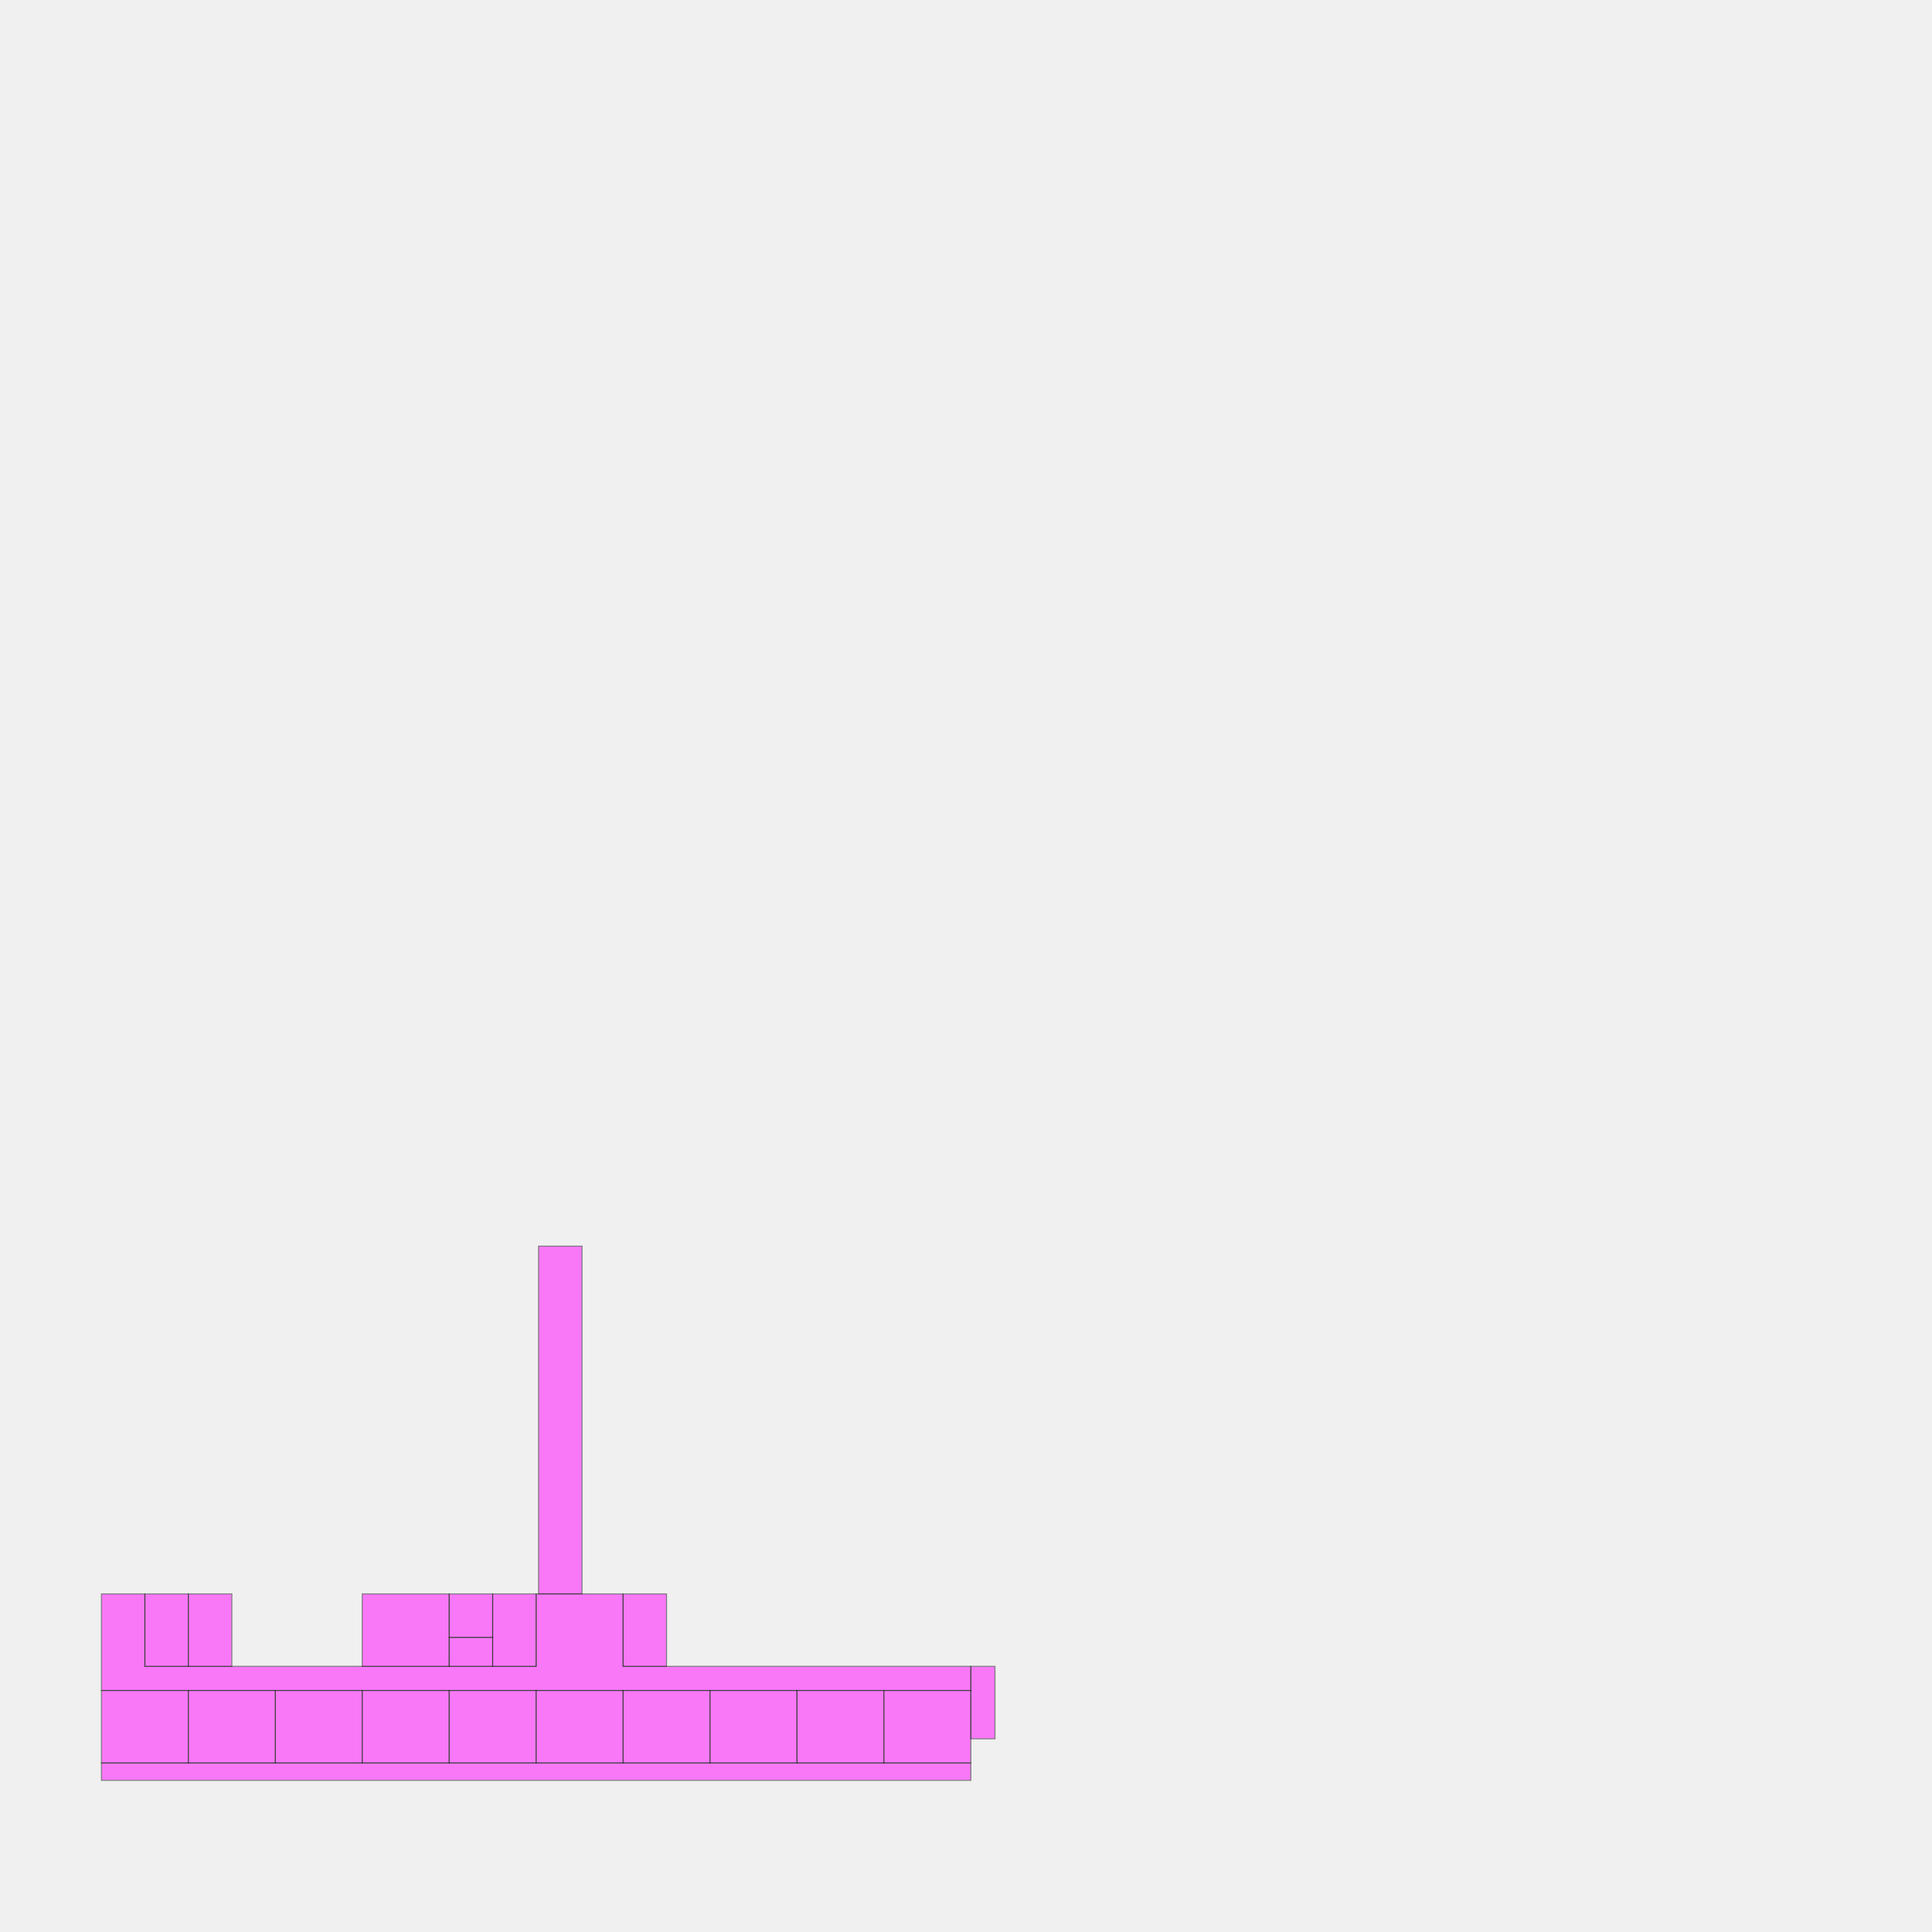
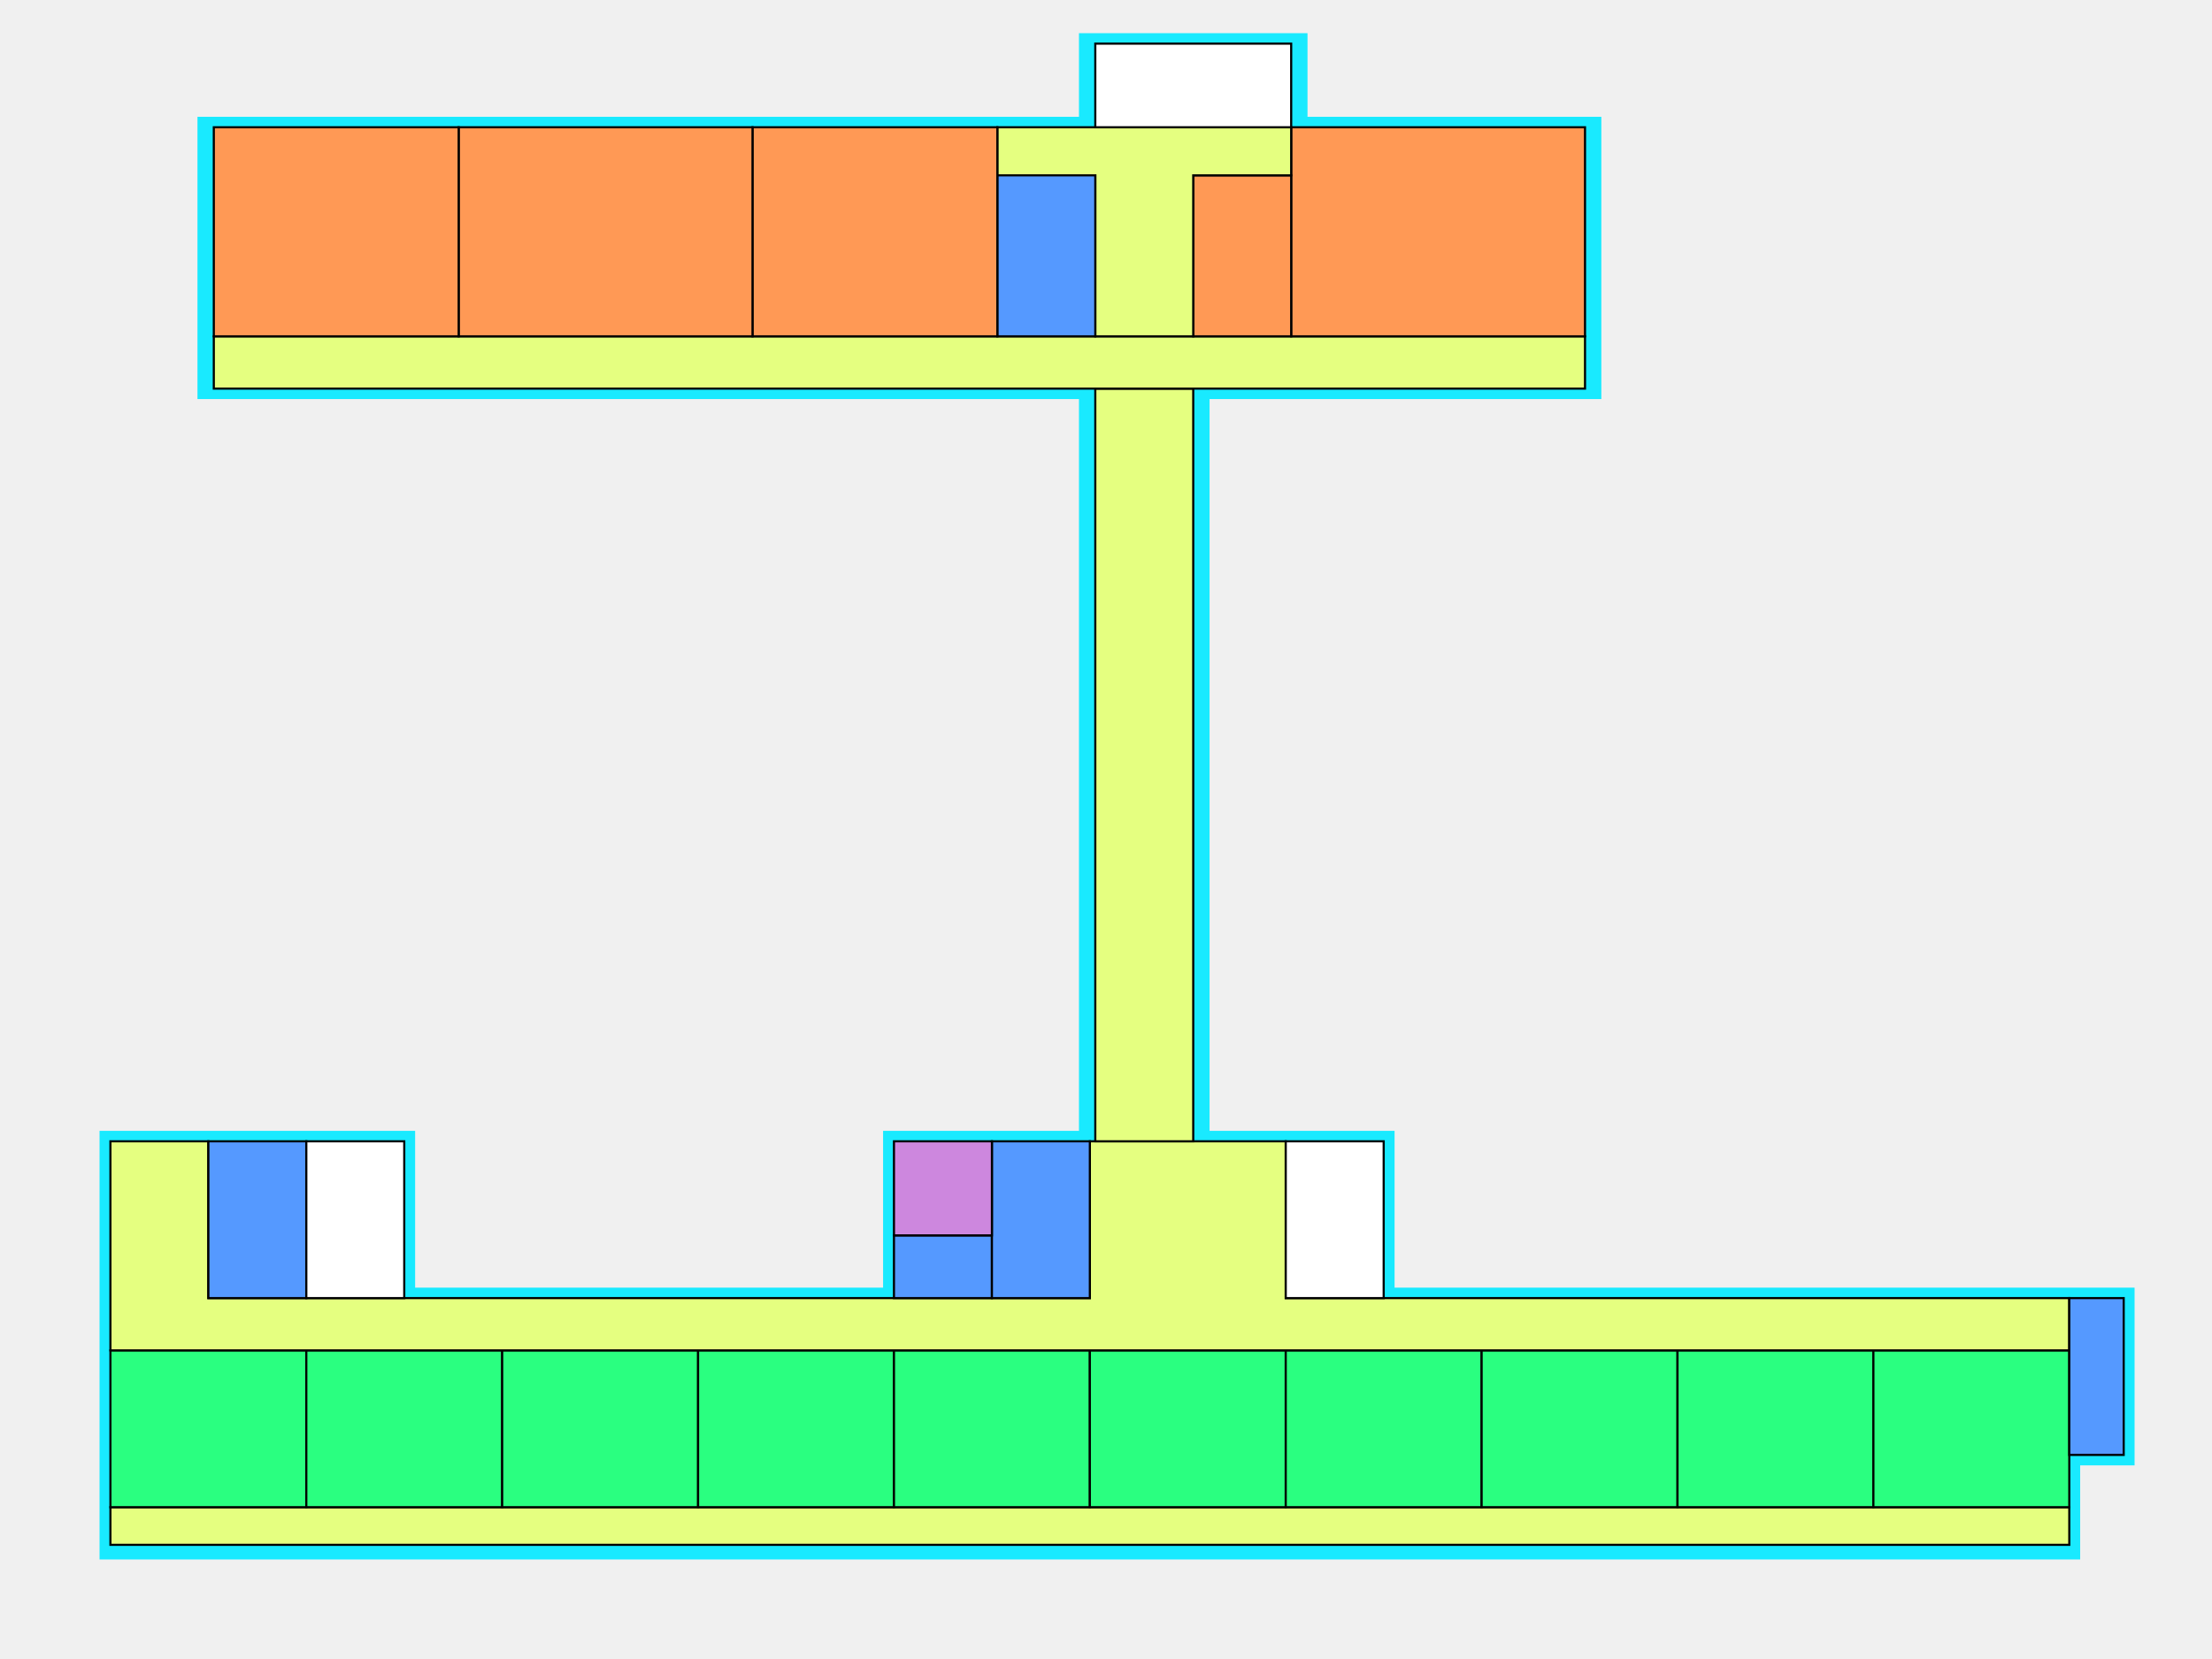
- <svg xmlns="http://www.w3.org/2000/svg" width="20000" height="20000" viewBox="0 0 20000 20000" version="1.1" id="svg1">
+ <svg xmlns="http://www.w3.org/2000/svg" width="1000" height="750" viewBox="0 0 1000 750" version="1.1" id="svg1">
  <defs id="defs1" />
  <g id="layer1">
-     <rect style="opacity:0.5;fill:#ff00ff;stroke:#000000;stroke-width:10;stroke-dasharray:none" id="rect2" width="9000" height="180" x="1050" y="18250" />
-     <rect style="opacity:0.5;fill:#ff00ff;stroke:#000000;stroke-width:10;stroke-dasharray:none" id="rect3" width="900" height="750" x="1050" y="17500" />
-     <rect style="opacity:0.5;fill:#ff00ff;stroke:#000000;stroke-width:10;stroke-dasharray:none" id="rect4" width="900" height="750" x="1950" y="17500" />
-     <rect style="opacity:0.5;fill:#ff00ff;stroke:#000000;stroke-width:10;stroke-dasharray:none" id="rect5" width="900" height="750" x="2850" y="17500" />
-     <rect style="opacity:0.5;fill:#ff00ff;stroke:#000000;stroke-width:10;stroke-dasharray:none" id="rect6" width="900" height="750" x="3750" y="17500" />
-     <rect style="opacity:0.5;fill:#ff00ff;stroke:#000000;stroke-width:10;stroke-dasharray:none" id="rect7" width="900" height="750" x="4650" y="17500" />
-     <rect style="opacity:0.5;fill:#ff00ff;stroke:#000000;stroke-width:10;stroke-dasharray:none" id="rect8" width="900" height="750" x="5550" y="17500" />
-     <rect style="opacity:0.5;fill:#ff00ff;stroke:#000000;stroke-width:10;stroke-dasharray:none" id="rect9" width="900" height="750" x="6450" y="17500" />
-     <rect style="opacity:0.5;fill:#ff00ff;stroke:#000000;stroke-width:10;stroke-dasharray:none" id="rect10" width="900" height="750" x="7350" y="17500" />
-     <rect style="opacity:0.5;fill:#ff00ff;stroke:#000000;stroke-width:10;stroke-dasharray:none" id="rect11" width="900" height="750" x="8250" y="17500" />
-     <rect style="opacity:0.5;fill:#ff00ff;stroke:#000000;stroke-width:10;stroke-dasharray:none" id="rect12" width="900" height="750" x="9150" y="17500" />
-     <path id="rect13" style="opacity:0.5;fill:#ff00ff;stroke:#000000;stroke-width:10;stroke-dasharray:none" d="M 1050 16500 L 1050 17250 L 1050 17500 L 10050 17500 L 10050 17250 L 6450 17250 L 6450 16500 L 5550 16500 L 5550 17250 L 1500 17250 L 1500 16500 L 1050 16500 z " />
-     <rect style="opacity:0.5;fill:#ff00ff;stroke:#000000;stroke-width:10;stroke-dasharray:none" id="rect15" width="450" height="750" x="1500" y="16500" />
-     <rect style="opacity:0.5;fill:#ff00ff;stroke:#000000;stroke-width:10;stroke-dasharray:none" id="rect16" width="450" height="750" x="1950" y="16500" />
-     <rect style="opacity:0.5;fill:#ff00ff;stroke:#000000;stroke-width:10;stroke-dasharray:none" id="rect17" width="900" height="750" x="3750" y="16500" />
-     <rect style="opacity:0.5;fill:#ff00ff;stroke:#000000;stroke-width:10;stroke-dasharray:none" id="rect19" width="450" height="300" x="4650" y="16950" />
-     <rect style="opacity:0.5;fill:#ff00ff;stroke:#000000;stroke-width:10;stroke-dasharray:none" id="rect21" width="450" height="750" x="5100" y="16500" />
-     <rect style="opacity:0.5;fill:#ff00ff;stroke:#000000;stroke-width:10;stroke-dasharray:none" id="rect23" width="450" height="750" x="6450" y="16500" />
-     <rect style="opacity:0.5;fill:#ff00ff;stroke:#000000;stroke-width:10;stroke-dasharray:none" id="rect24" width="450" height="450" x="4650" y="16500" />
-     <rect style="opacity:0.5;fill:#ff00ff;stroke:#000000;stroke-width:10" id="rect1" width="450" height="3600" x="5575" y="12900" />
-     <rect style="opacity:0.5;fill:#ff00ff;stroke:#000000;stroke-width:10" id="rect14" width="250" height="750" x="10050" y="17250" />
+     <path style="opacity:1;fill:#19eaff;fill-opacity:1;stroke:#000000;stroke-width:0;stroke-dasharray:none" d="M 940.401,705 V 662.466 H 965 v -75.617 -4.726 H 630.455 v -70.89 H 546.818 V 180.411 H 723.931 V 52.808 H 591.096 V 15 H 487.781 V 52.808 H 89.278 v 127.603 h 398.503 v 330.822 h -88.556 v 70.89 H 187.674 v -70.89 H 45 V 700.274 705 Z" id="path1" />
+     <rect style="opacity:1;fill:#e5ff80;stroke:#000000;stroke-width:0.964;stroke-dasharray:none" id="rect2" width="885.562" height="17.014" x="49.92" y="681.37" />
+     <rect style="opacity:1;fill:#2aff80;stroke:#000000;stroke-width:0.964;stroke-dasharray:none" id="rect3" width="88.556" height="70.89" x="49.92" y="610.479" />
+     <rect style="opacity:1;fill:#2aff80;stroke:#000000;stroke-width:0.964;stroke-dasharray:none" id="rect4" width="88.556" height="70.89" x="138.476" y="610.479" />
+     <rect style="opacity:1;fill:#2aff80;stroke:#000000;stroke-width:0.964;stroke-dasharray:none" id="rect5" width="88.556" height="70.89" x="227.032" y="610.479" />
+     <rect style="opacity:1;fill:#2aff80;stroke:#000000;stroke-width:0.964;stroke-dasharray:none" id="rect6" width="88.556" height="70.89" x="315.588" y="610.479" />
+     <rect style="opacity:1;fill:#2aff80;stroke:#000000;stroke-width:0.964;stroke-dasharray:none" id="rect7" width="88.556" height="70.89" x="404.144" y="610.479" />
+     <rect style="opacity:1;fill:#2aff80;stroke:#000000;stroke-width:0.964;stroke-dasharray:none" id="rect8" width="88.556" height="70.89" x="492.701" y="610.479" />
+     <rect style="opacity:1;fill:#2aff80;stroke:#000000;stroke-width:0.964;stroke-dasharray:none" id="rect9" width="88.556" height="70.89" x="581.257" y="610.479" />
+     <rect style="opacity:1;fill:#2aff80;stroke:#000000;stroke-width:0.964;stroke-dasharray:none" id="rect10" width="88.556" height="70.89" x="669.813" y="610.479" />
+     <rect style="opacity:1;fill:#2aff80;stroke:#000000;stroke-width:0.964;stroke-dasharray:none" id="rect11" width="88.556" height="70.89" x="758.369" y="610.479" />
+     <rect style="opacity:1;fill:#2aff80;stroke:#000000;stroke-width:0.964;stroke-dasharray:none" id="rect12" width="88.556" height="70.89" x="846.925" y="610.479" />
+     <path id="rect13" style="opacity:1;fill:#e5ff80;stroke:#000000;stroke-width:0.964;stroke-dasharray:none" d="m 49.92,515.959 v 70.89 23.63 h 885.562 v -23.63 H 581.257 v -70.89 h -88.556 v 70.89 H 94.198 v -70.89 z" />
+     <rect style="opacity:1;fill:#5599ff;stroke:#000000;stroke-width:0.964;stroke-dasharray:none" id="rect15" width="44.278" height="70.89" x="94.198" y="515.959" />
+     <rect style="opacity:1;fill:#ffffff;stroke:#000000;stroke-width:0.964;stroke-dasharray:none" id="rect16" width="44.278" height="70.89" x="138.476" y="515.959" />
+     <rect style="opacity:1;fill:#5599ff;stroke:#000000;stroke-width:0.964;stroke-dasharray:none" id="rect19" width="44.278" height="28.356" x="404.144" y="558.493" />
+     <rect style="opacity:1;fill:#5599ff;stroke:#000000;stroke-width:0.964;stroke-dasharray:none" id="rect21" width="44.278" height="70.89" x="448.422" y="515.959" />
+     <rect style="opacity:1;fill:#ffffff;stroke:#000000;stroke-width:0.964;stroke-dasharray:none" id="rect23" width="44.278" height="70.89" x="581.257" y="515.959" />
+     <rect style="opacity:1;fill:#cd87de;stroke:#000000;stroke-width:0.964;stroke-dasharray:none" id="rect24" width="44.278" height="42.534" x="404.144" y="515.959" />
+     <rect style="opacity:1;fill:#e5ff80;stroke:#000000;stroke-width:0.964" id="rect1" width="44.278" height="340.274" x="495.16" y="175.685" />
+     <rect style="opacity:1;fill:#5599ff;stroke:#000000;stroke-width:0.964" id="rect14" width="24.599" height="70.89" x="935.481" y="586.85" />
+     <rect style="opacity:1;fill:#e5ff80;stroke:#000000;stroke-width:0.964" id="rect18" width="619.893" height="23.63" x="96.658" y="152.055" />
+     <rect style="opacity:1;fill:#ff9955;stroke:#000000;stroke-width:0.964" id="rect20" width="132.834" height="94.521" x="583.717" y="57.534" />
+     <rect style="opacity:1;fill:#ff9955;stroke:#000000;stroke-width:0.964" id="rect22" width="44.278" height="72.781" x="539.438" y="79.274" />
+     <path id="rect25" style="opacity:1;fill:#e5ff80;stroke:#000000;stroke-width:0.964" d="m 450.882,57.534 v 21.74 h 44.278 v 72.781 h 44.278 V 79.274 h 44.278 v -21.74 h -44.278 -44.278 z" />
+     <rect style="opacity:1;fill:#5599ff;stroke:#000000;stroke-width:0.964" id="rect28" width="44.278" height="72.781" x="450.882" y="79.274" />
+     <rect style="opacity:1;fill:#ffffff;stroke:#000000;stroke-width:0.964" id="rect30" width="88.556" height="37.808" x="495.16" y="19.726" ry="0" />
+     <rect style="opacity:1;fill:#ff9955;stroke:#000000;stroke-width:0.964" id="rect31" width="110.695" height="94.521" x="340.187" y="57.534" />
+     <rect style="opacity:1;fill:#ff9955;stroke:#000000;stroke-width:0.964" id="rect32" width="132.834" height="94.521" x="207.353" y="57.534" />
+     <rect style="opacity:1;fill:#ff9955;stroke:#000000;stroke-width:0.964" id="rect33" width="110.695" height="94.521" x="96.658" y="57.534" />
  </g>
</svg>
